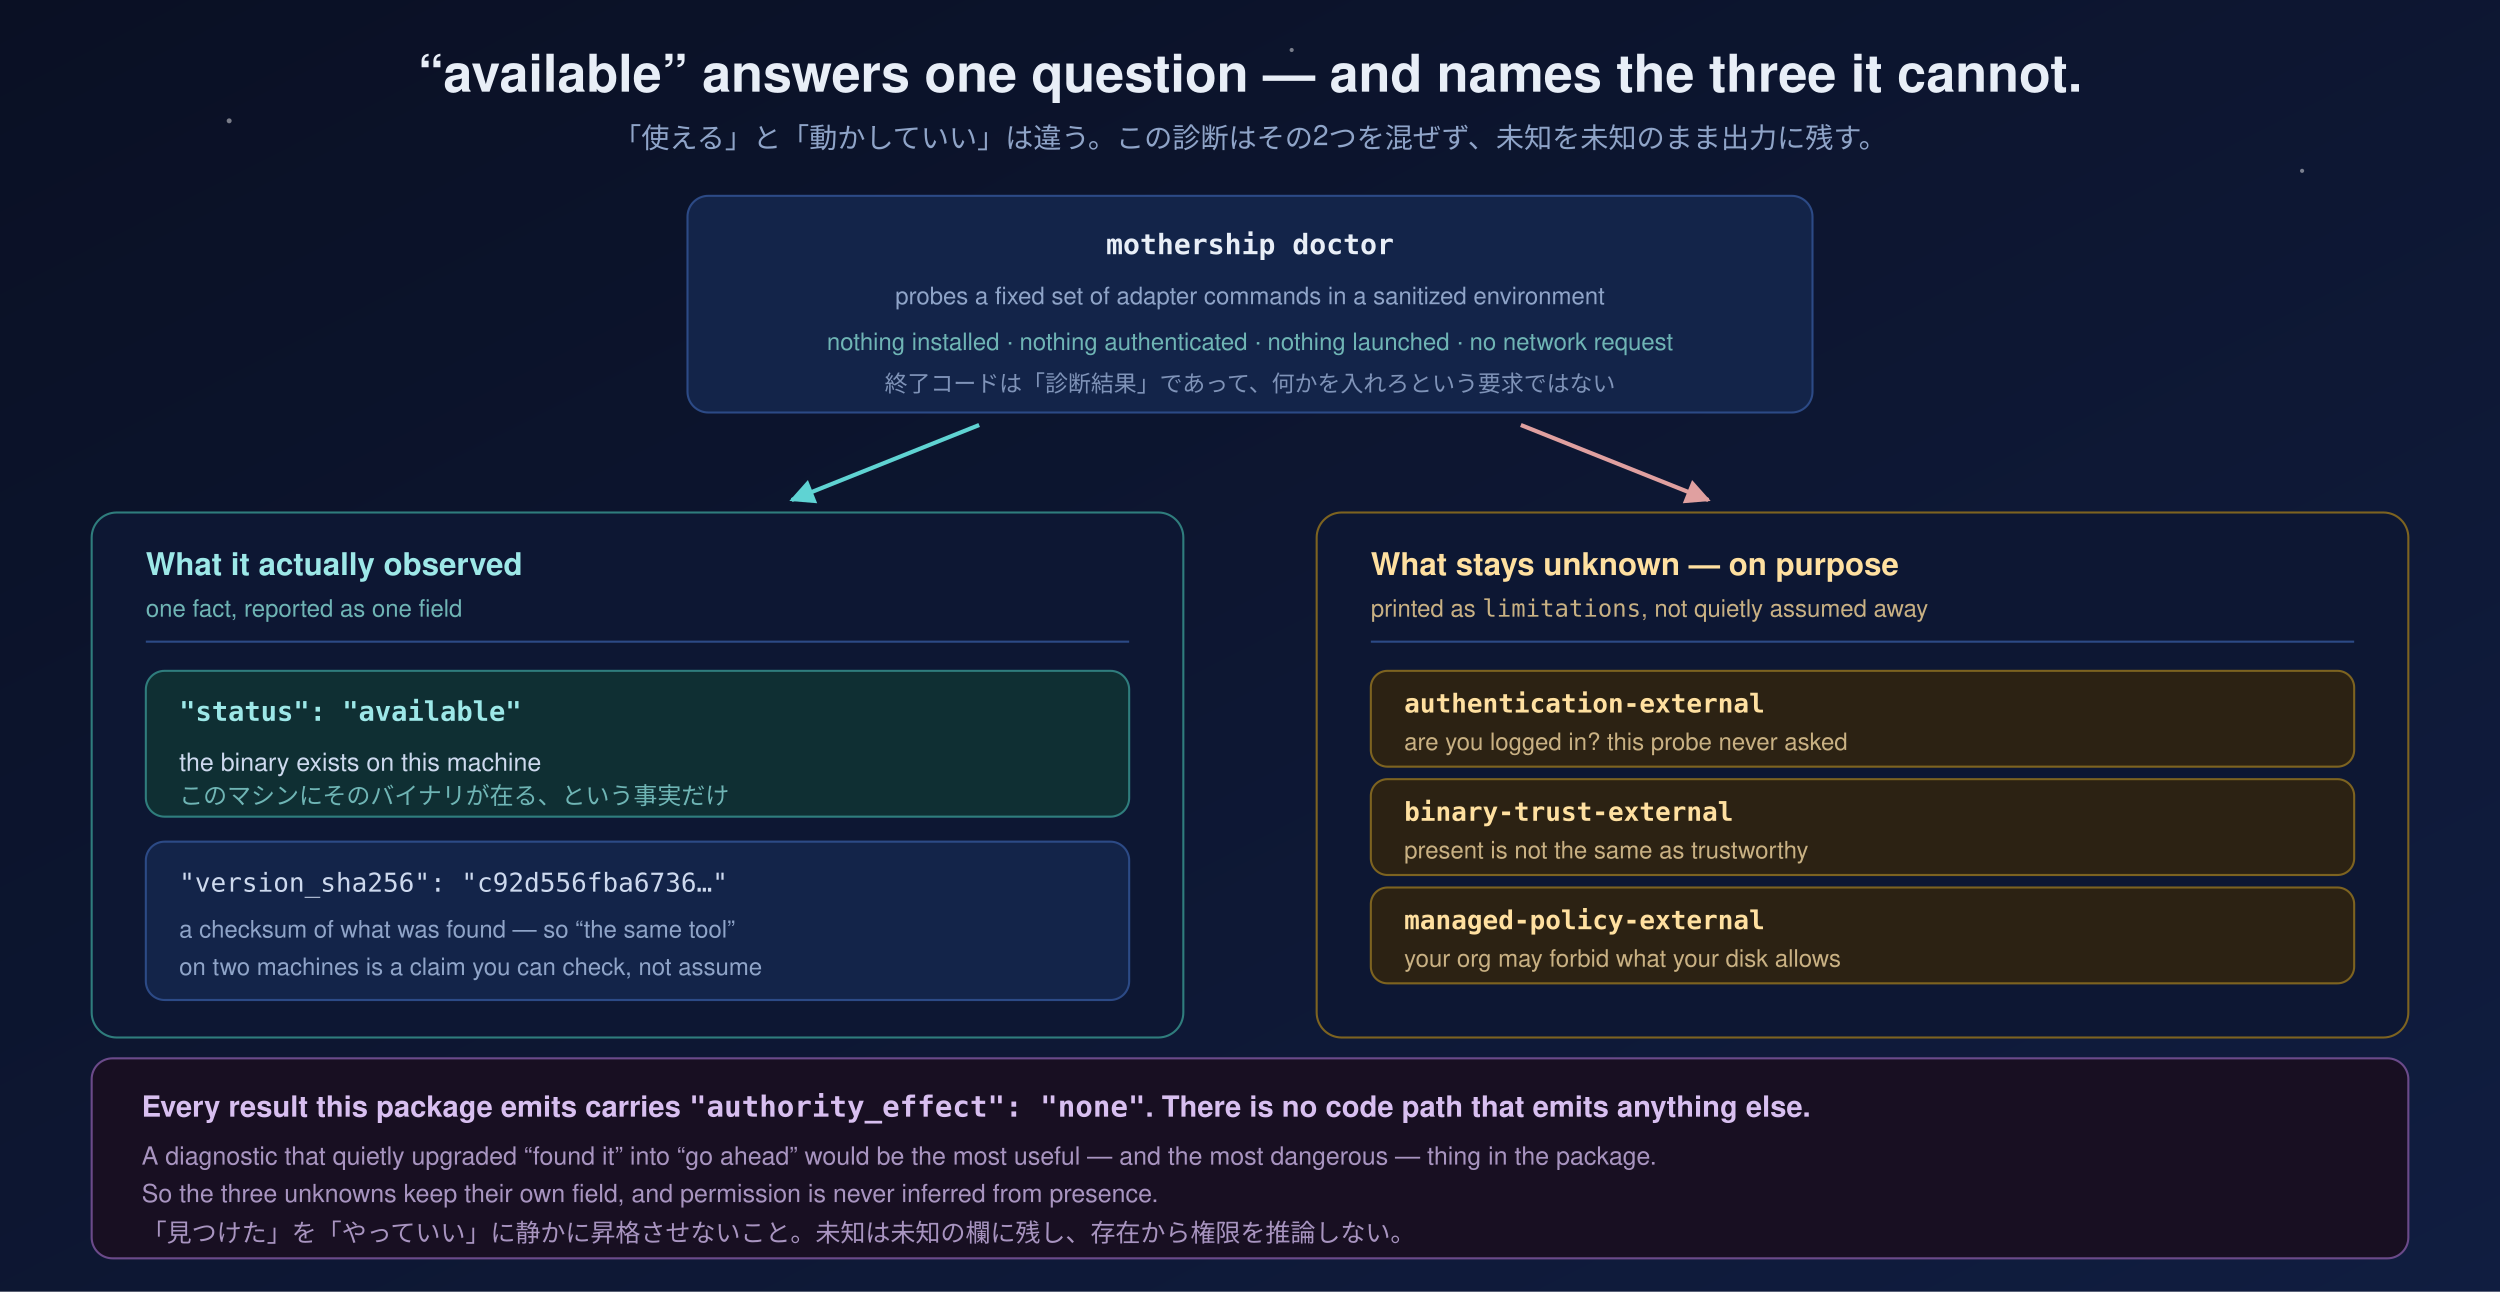
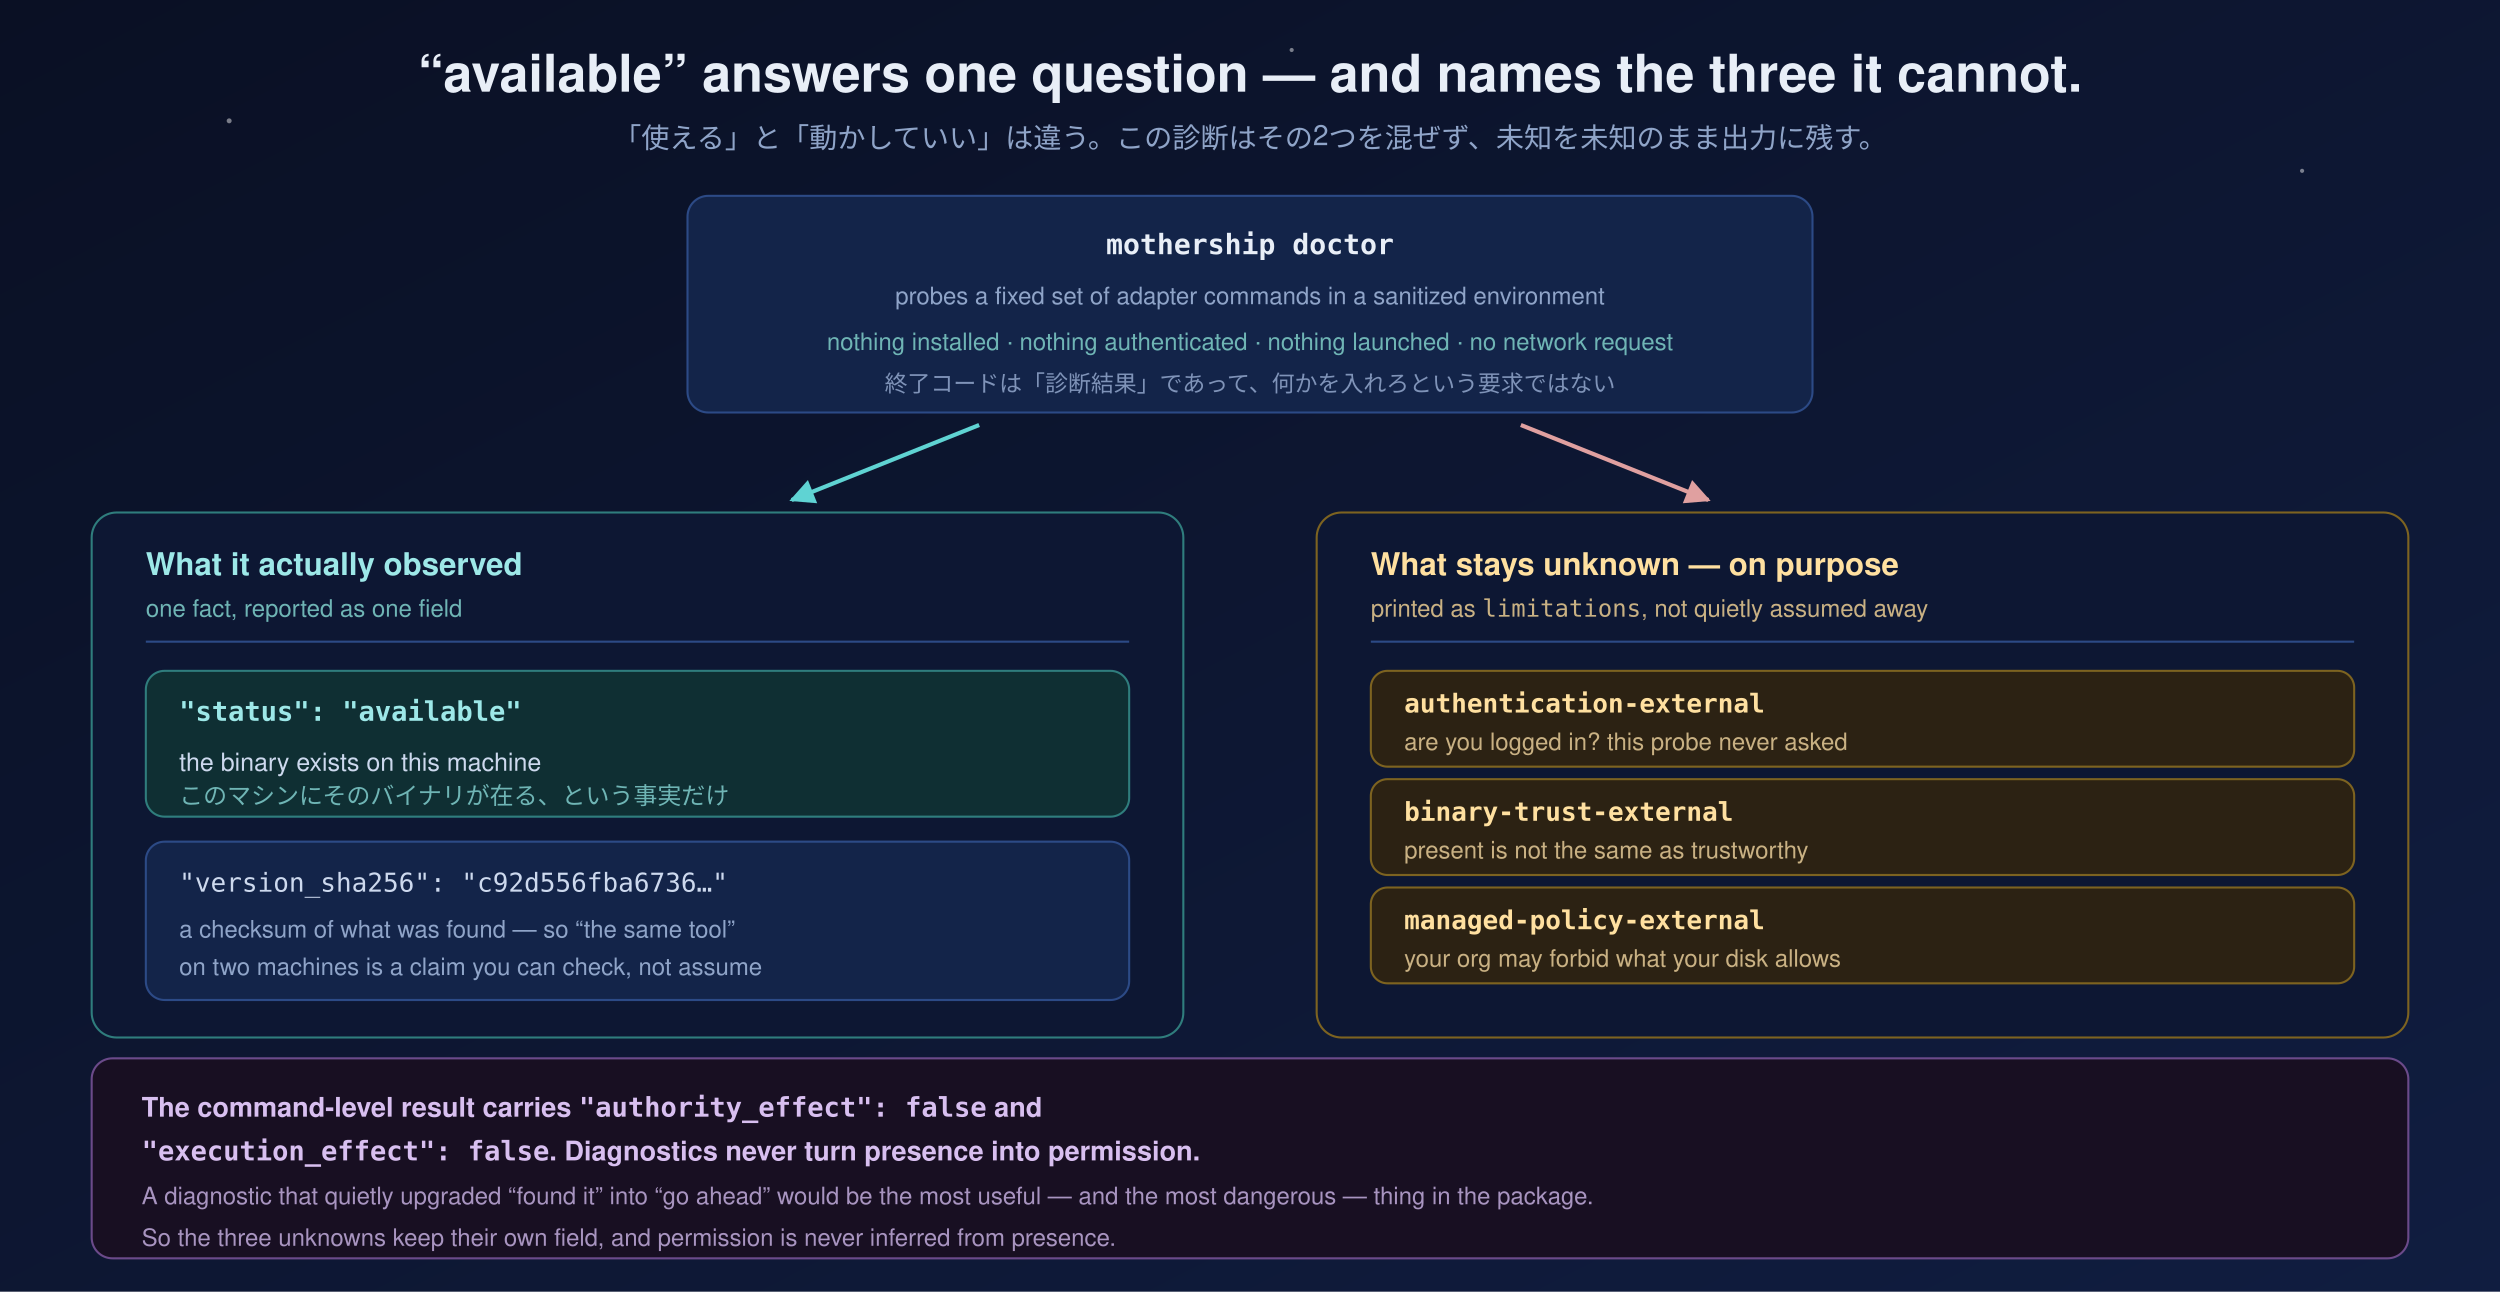
<svg xmlns="http://www.w3.org/2000/svg" viewBox="0 0 1200 620" width="1200" height="620" role="img" aria-label="The doctor probe answers only whether a binary exists; authentication, trust, and policy stay named as unknowns instead of being assumed">
  <defs>
    <linearGradient id="avbg" x1="0" y1="0" x2="1" y2="1">
      <stop offset="0%" stop-color="#0a1024" />
      <stop offset="100%" stop-color="#101d40" />
    </linearGradient>
    <marker id="ava" viewBox="0 0 10 10" refX="9" refY="5" markerWidth="6" markerHeight="6" orient="auto-start-reverse">
      <path d="M 0 0 L 10 5 L 0 10 z" fill="#5fd3d3" />
    </marker>
    <marker id="avr" viewBox="0 0 10 10" refX="9" refY="5" markerWidth="6" markerHeight="6" orient="auto-start-reverse">
      <path d="M 0 0 L 10 5 L 0 10 z" fill="#e0a0a0" />
    </marker>
  </defs>
  <rect width="1200" height="620" fill="url(#avbg)" />
  <g fill="#ffffff" opacity="0.45">
    <circle cx="110" cy="58" r="1.2" />
    <circle cx="1105" cy="82" r="1" />
    <circle cx="620" cy="24" r="1" />
    <circle cx="1150" cy="574" r="1.1" />
    <circle cx="48" cy="548" r="1" />
    <circle cx="300" cy="40" r="0.9" />
  </g>
  <g font-family="ui-sans-serif,-apple-system,Segoe UI,Helvetica,Arial,sans-serif">
    <text x="600" y="44" text-anchor="middle" font-size="25" font-weight="700" fill="#e8eef7">“available” answers one question — and names the three it cannot.</text>
    <text x="600" y="71" text-anchor="middle" font-size="13.5" fill="#8fa4c8">「使える」と「動かしていい」は違う。この診断はその2つを混ぜず、未知を未知のまま出力に残す。</text>
    <rect x="330" y="94" width="540" height="104" rx="10" fill="#132449" stroke="#2c4a86" />
    <text x="600" y="122" text-anchor="middle" font-family="ui-monospace,SFMono-Regular,Menlo,Consolas,monospace" font-size="13.5" font-weight="700" fill="#e8eef7">mothership doctor</text>
    <text x="600" y="146" text-anchor="middle" font-size="11.5" fill="#8fa4c8">probes a fixed set of adapter commands in a sanitized environment</text>
    <text x="600" y="168" text-anchor="middle" font-size="11.5" fill="#6fb5b5">nothing installed · nothing authenticated · nothing launched · no network request</text>
    <text x="600" y="188" text-anchor="middle" font-size="11" fill="#7f93b8">終了コードは「診断結果」であって、何かを入れろという要求ではない</text>
    <line x1="470" y1="204" x2="380" y2="240" stroke="#5fd3d3" stroke-width="2" marker-end="url(#ava)" />
    <line x1="730" y1="204" x2="820" y2="240" stroke="#e0a0a0" stroke-width="2" marker-end="url(#avr)" />
    <rect x="44" y="246" width="524" height="252" rx="12" fill="#0d1733" stroke="#2f7d7d" />
    <text x="70" y="276" font-size="15" font-weight="700" fill="#9de8e8">What it actually observed</text>
    <text x="70" y="296" font-size="11.5" fill="#6fb5b5">one fact, reported as one field</text>
    <line x1="70" y1="308" x2="542" y2="308" stroke="#2c4a86" />
    <rect x="70" y="322" width="472" height="70" rx="9" fill="#0f2f33" stroke="#2f7d7d" />
    <text x="86" y="346" font-family="ui-monospace,SFMono-Regular,Menlo,Consolas,monospace" font-size="13" font-weight="700" fill="#9de8e8">"status": "available"</text>
    <text x="86" y="370" font-size="12" fill="#cdd9ee">the binary exists on this machine</text>
    <text x="86" y="386" font-size="11.5" fill="#6fb5b5">このマシンにそのバイナリが在る、という事実だけ</text>
    <rect x="70" y="404" width="472" height="76" rx="9" fill="#132449" stroke="#2c4a86" />
    <text x="86" y="428" font-family="ui-monospace,SFMono-Regular,Menlo,Consolas,monospace" font-size="12.5" fill="#cdd9ee">"version_sha256": "c92d556fba6736…"</text>
    <text x="86" y="450" font-size="11.5" fill="#8fa4c8">a checksum of what was found — so “the same tool”</text>
    <text x="86" y="468" font-size="11.5" fill="#8fa4c8">on two machines is a claim you can check, not assume</text>
    <rect x="632" y="246" width="524" height="252" rx="12" fill="#0d1733" stroke="#7d6320" />
    <text x="658" y="276" font-size="15" font-weight="700" fill="#ffe0a0">What stays unknown — on purpose</text>
    <text x="658" y="296" font-size="11.5" fill="#c9b183">printed as <tspan font-family="ui-monospace,SFMono-Regular,Menlo,Consolas,monospace">limitations</tspan>, not quietly assumed away</text>
    <line x1="658" y1="308" x2="1130" y2="308" stroke="#2c4a86" />
    <rect x="658" y="322" width="472" height="46" rx="8" fill="#2c2213" stroke="#7d6320" />
    <text x="674" y="342" font-family="ui-monospace,SFMono-Regular,Menlo,Consolas,monospace" font-size="12.5" font-weight="700" fill="#ffe0a0">authentication-external</text>
    <text x="674" y="360" font-size="11.5" fill="#c9b183">are you logged in? this probe never asked</text>
    <rect x="658" y="374" width="472" height="46" rx="8" fill="#2c2213" stroke="#7d6320" />
    <text x="674" y="394" font-family="ui-monospace,SFMono-Regular,Menlo,Consolas,monospace" font-size="12.5" font-weight="700" fill="#ffe0a0">binary-trust-external</text>
    <text x="674" y="412" font-size="11.5" fill="#c9b183">present is not the same as trustworthy</text>
    <rect x="658" y="426" width="472" height="46" rx="8" fill="#2c2213" stroke="#7d6320" />
    <text x="674" y="446" font-family="ui-monospace,SFMono-Regular,Menlo,Consolas,monospace" font-size="12.5" font-weight="700" fill="#ffe0a0">managed-policy-external</text>
    <text x="674" y="464" font-size="11.5" fill="#c9b183">your org may forbid what your disk allows</text>
    <rect x="44" y="508" width="1112" height="96" rx="10" fill="#180f22" stroke="#6b4a8a" />
-     <text x="68" y="536" font-size="14" font-weight="700" fill="#d8bff0">Every result this package emits carries <tspan font-family="ui-monospace,SFMono-Regular,Menlo,Consolas,monospace">"authority_effect": "none"</tspan>. There is no code path that emits anything else.</text>
-     <text x="68" y="559" font-size="12" fill="#a894c0">A diagnostic that quietly upgraded “found it” into “go ahead” would be the most useful — and the most dangerous — thing in the package.</text>
-     <text x="68" y="577" font-size="12" fill="#a894c0">So the three unknowns keep their own field, and permission is never inferred from presence.</text>
-     <text x="68" y="596" font-size="12" fill="#a894c0">「見つけた」を「やっていい」に静かに昇格させないこと。未知は未知の欄に残し、存在から権限を推論しない。</text>
+     <text x="68" y="536" font-size="13" font-weight="700" fill="#d8bff0">The command-level result carries <tspan font-family="ui-monospace,SFMono-Regular,Menlo,Consolas,monospace">"authority_effect": false</tspan> and</text>
+     <text x="68" y="557" font-size="13" font-weight="700" fill="#d8bff0">
+       <tspan font-family="ui-monospace,SFMono-Regular,Menlo,Consolas,monospace">"execution_effect": false</tspan>. Diagnostics never turn presence into permission.</text>
+     <text x="68" y="578" font-size="11.5" fill="#a894c0">A diagnostic that quietly upgraded “found it” into “go ahead” would be the most useful — and the most dangerous — thing in the package.</text>
+     <text x="68" y="598" font-size="11.5" fill="#a894c0">So the three unknowns keep their own field, and permission is never inferred from presence.</text>
  </g>
</svg>
